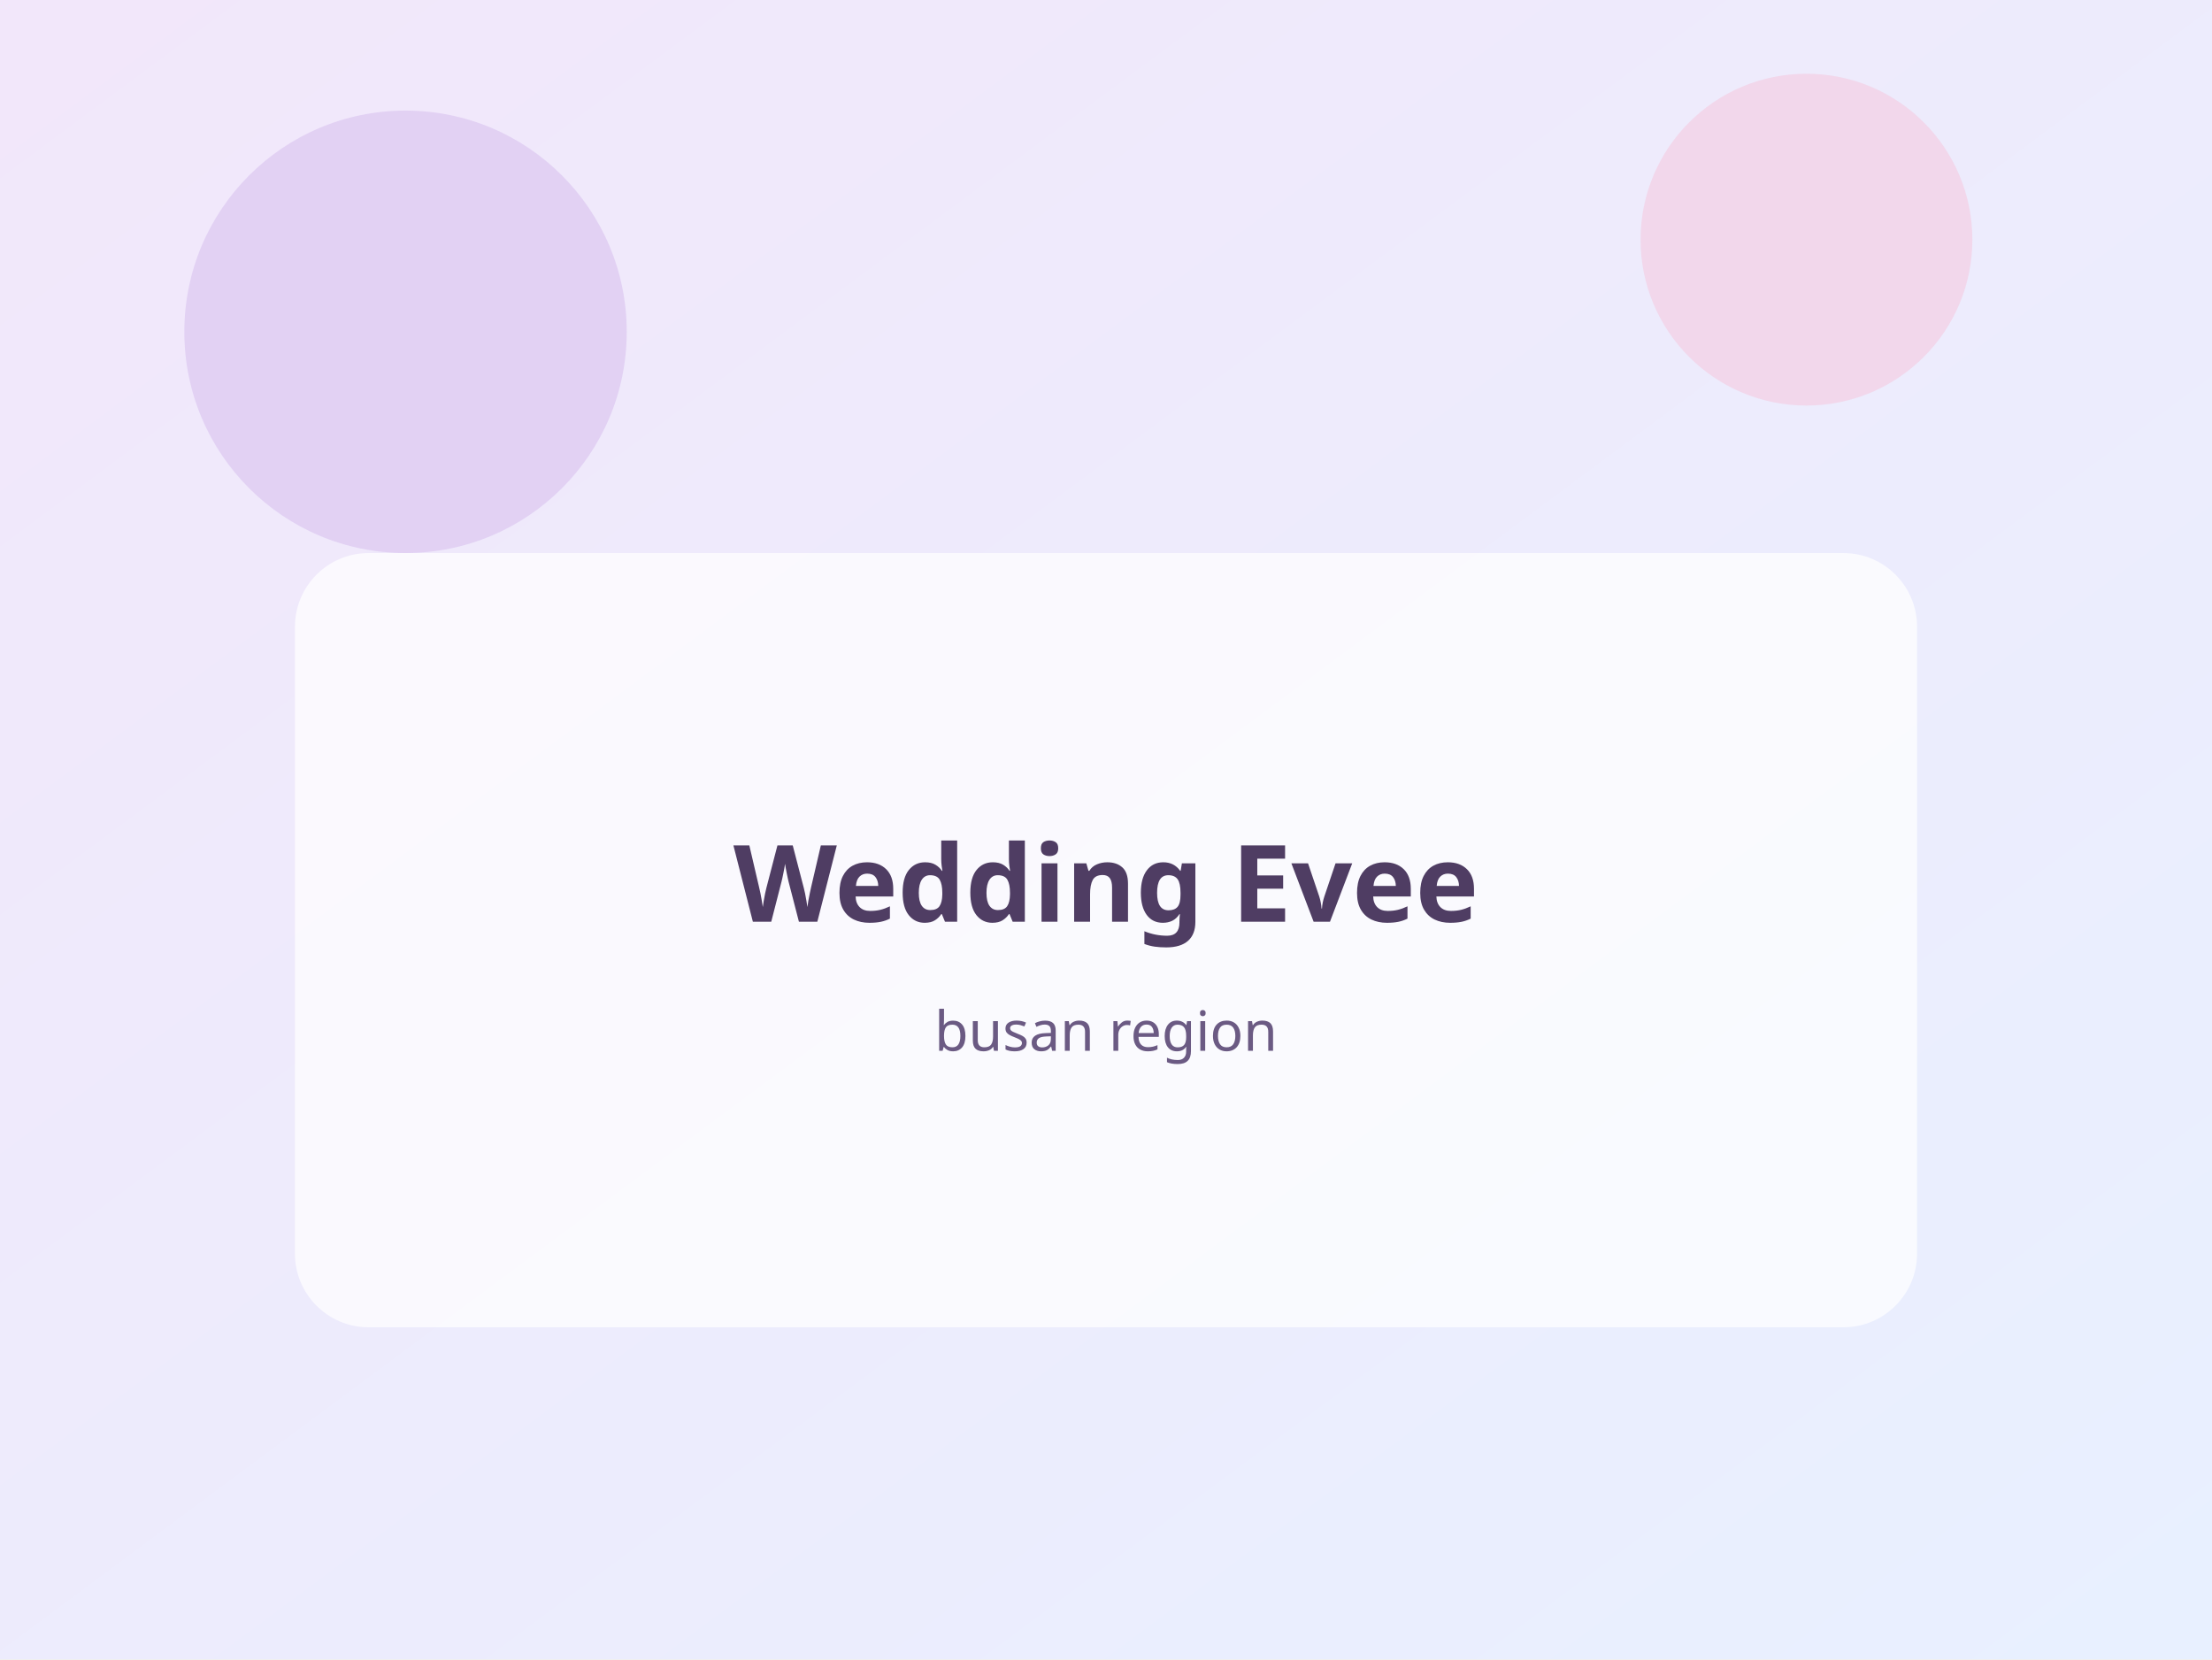
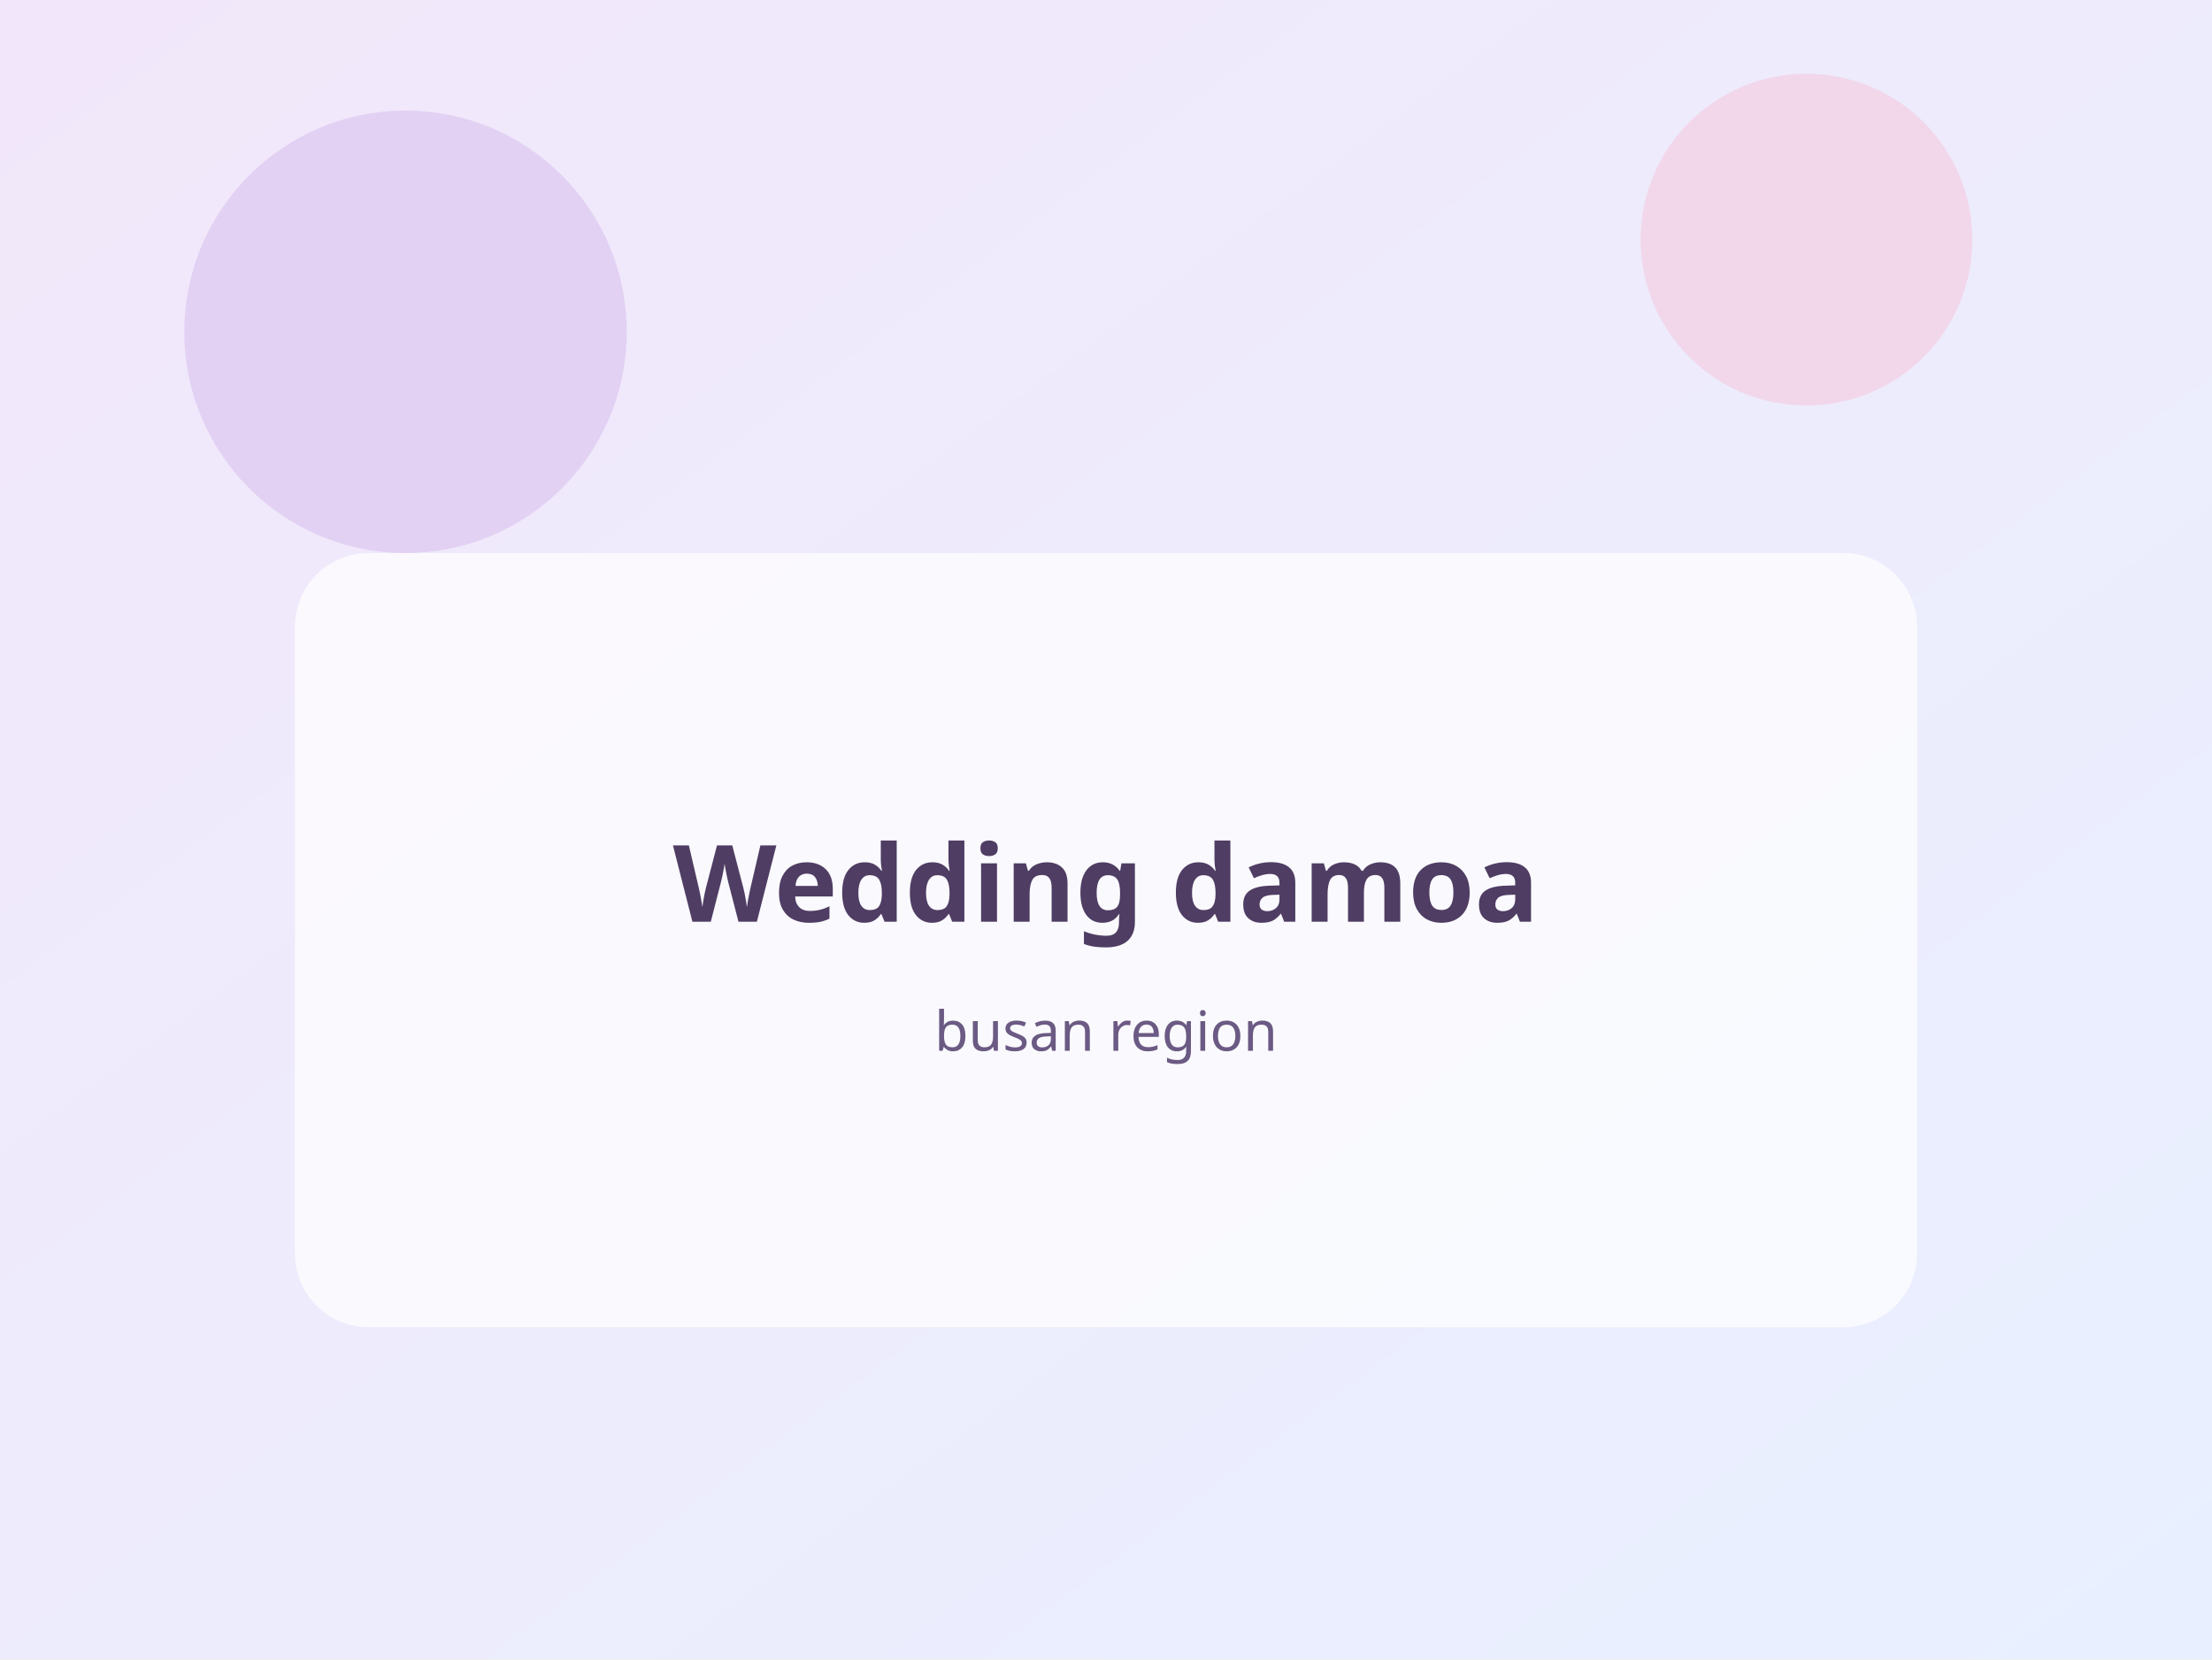
<svg xmlns="http://www.w3.org/2000/svg" width="1200" height="900" viewBox="0 0 1200 900" role="img" aria-label="busan fallback image">
  <defs>
    <linearGradient id="g" x1="0" x2="1" y1="0" y2="1">
      <stop offset="0%" stop-color="#F2E7FA" />
      <stop offset="100%" stop-color="#E8F0FF" />
    </linearGradient>
  </defs>
  <rect width="1200" height="900" fill="url(#g)" />
  <circle cx="220" cy="180" r="120" fill="#D8C1EF" opacity="0.6" />
  <circle cx="980" cy="130" r="90" fill="#F3CFE4" opacity="0.7" />
  <rect x="160" y="300" width="880" height="420" rx="40" fill="white" opacity="0.72" />
-   <text x="600" y="500" text-anchor="middle" font-size="58" fill="#4F3D63" font-family="Segoe UI, sans-serif" font-weight="700">Wedding Evee</text>
+   <text x="600" y="500" text-anchor="middle" font-size="58" fill="#4F3D63" font-family="Segoe UI, sans-serif" font-weight="700">Wedding damoa</text>
  <text x="600" y="570" text-anchor="middle" font-size="30" fill="#6B5A83" font-family="Segoe UI, sans-serif">busan region</text>
</svg>
